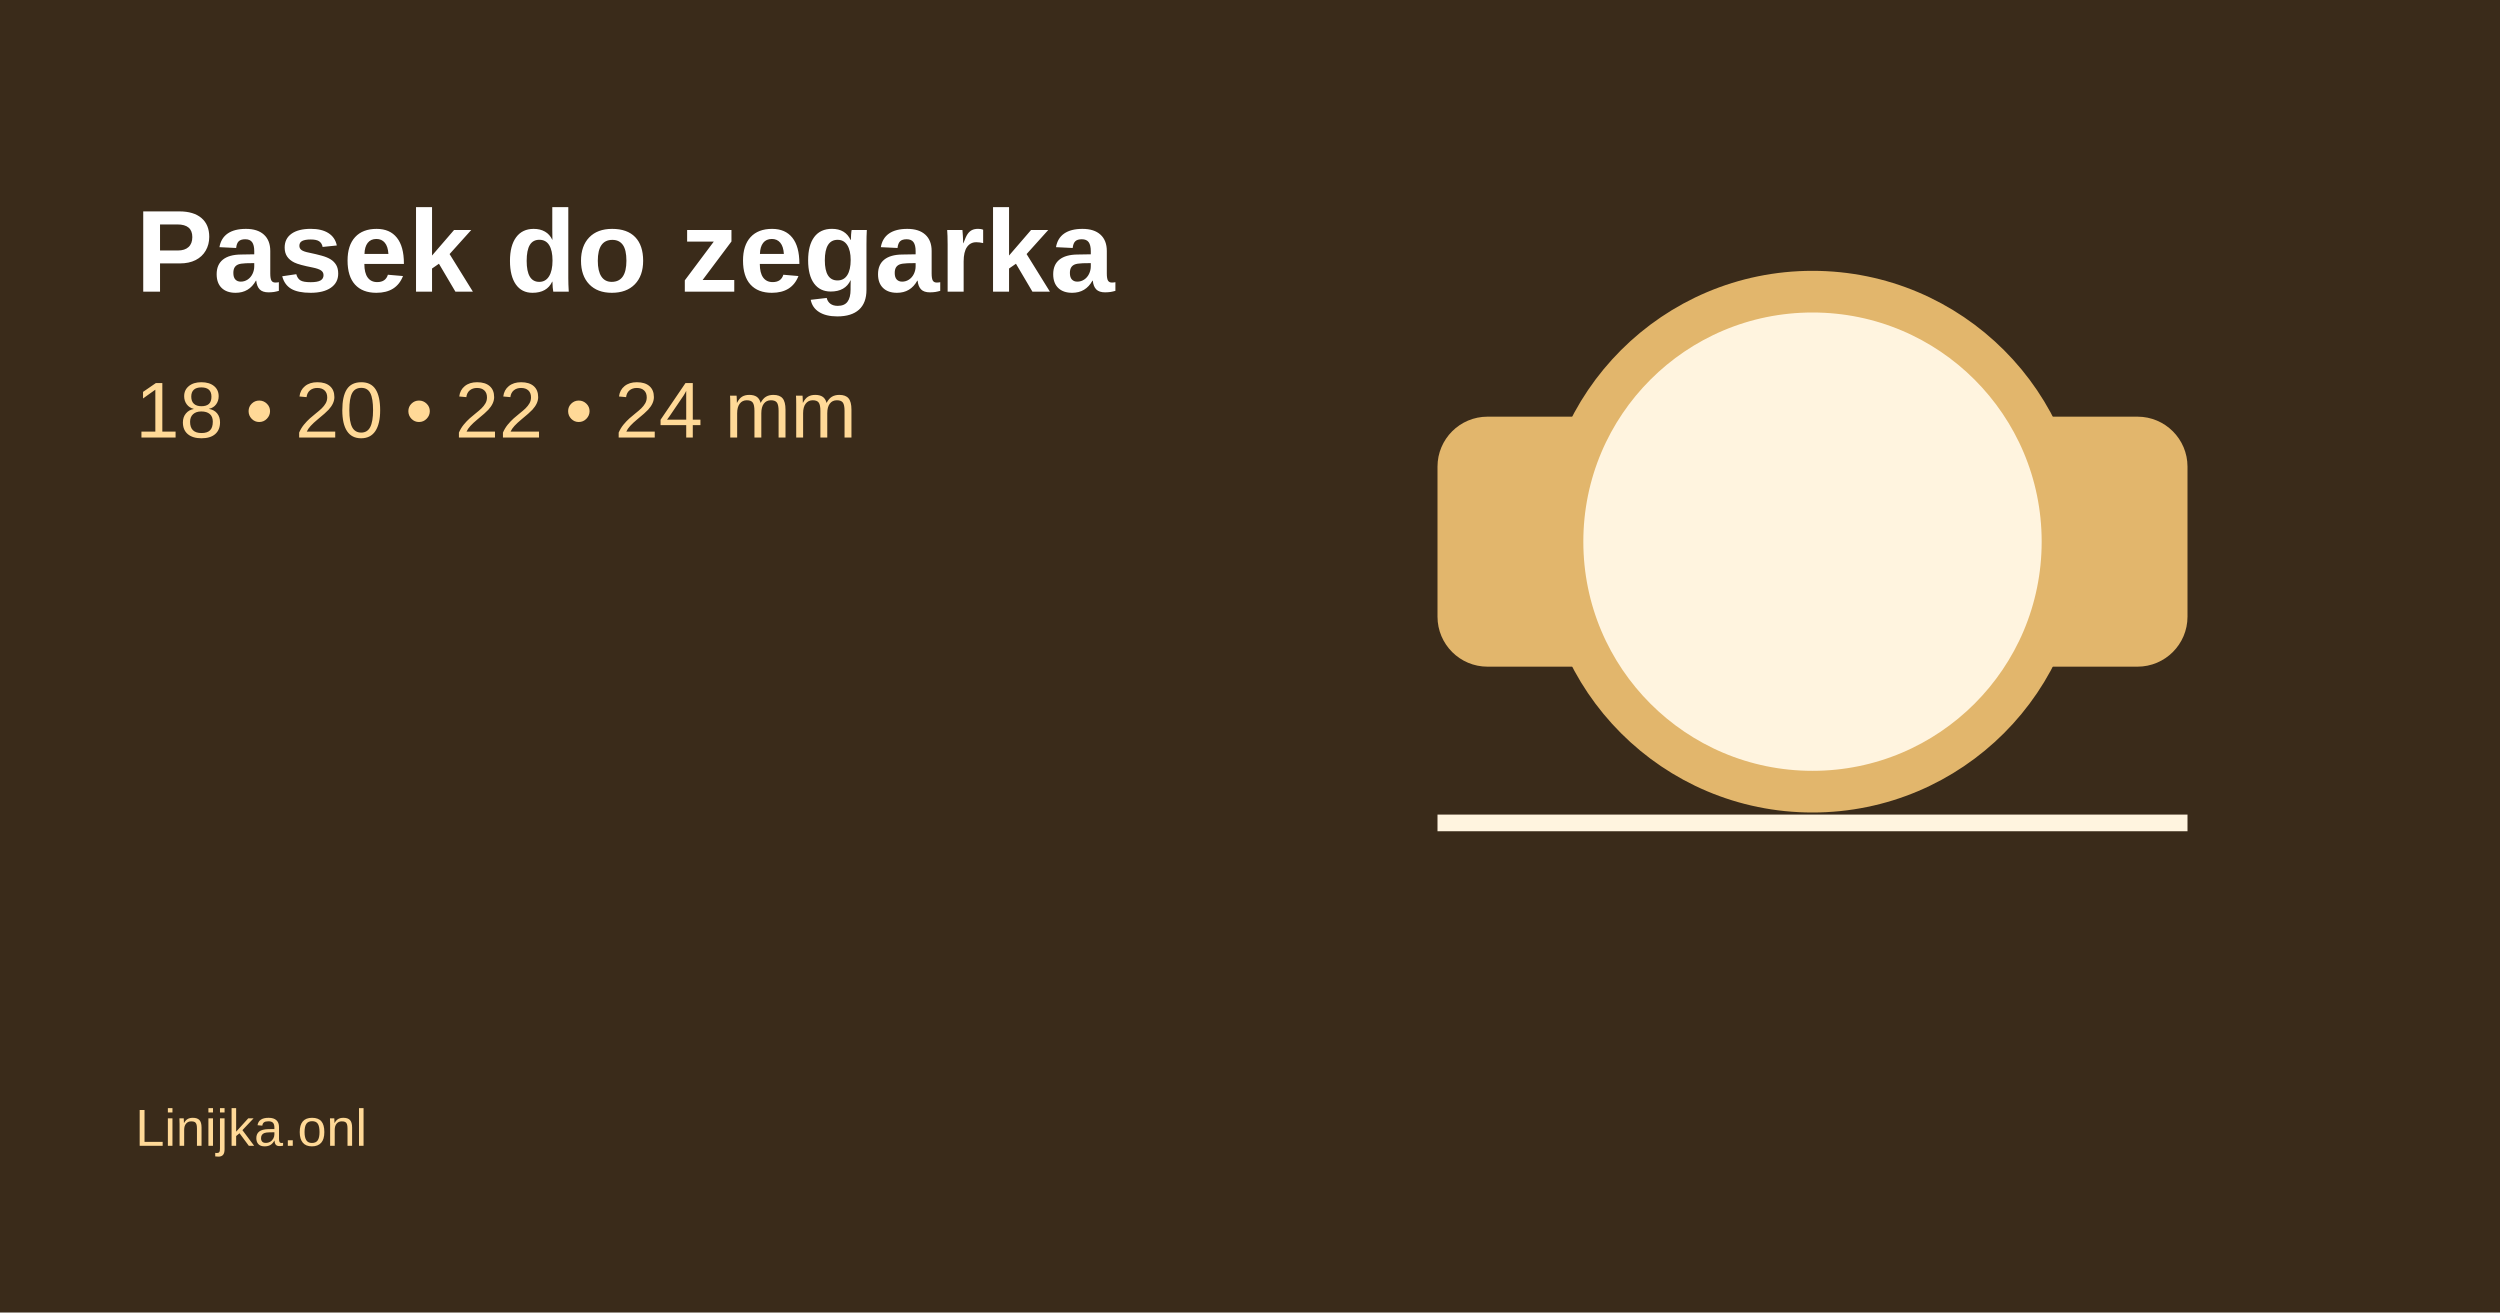
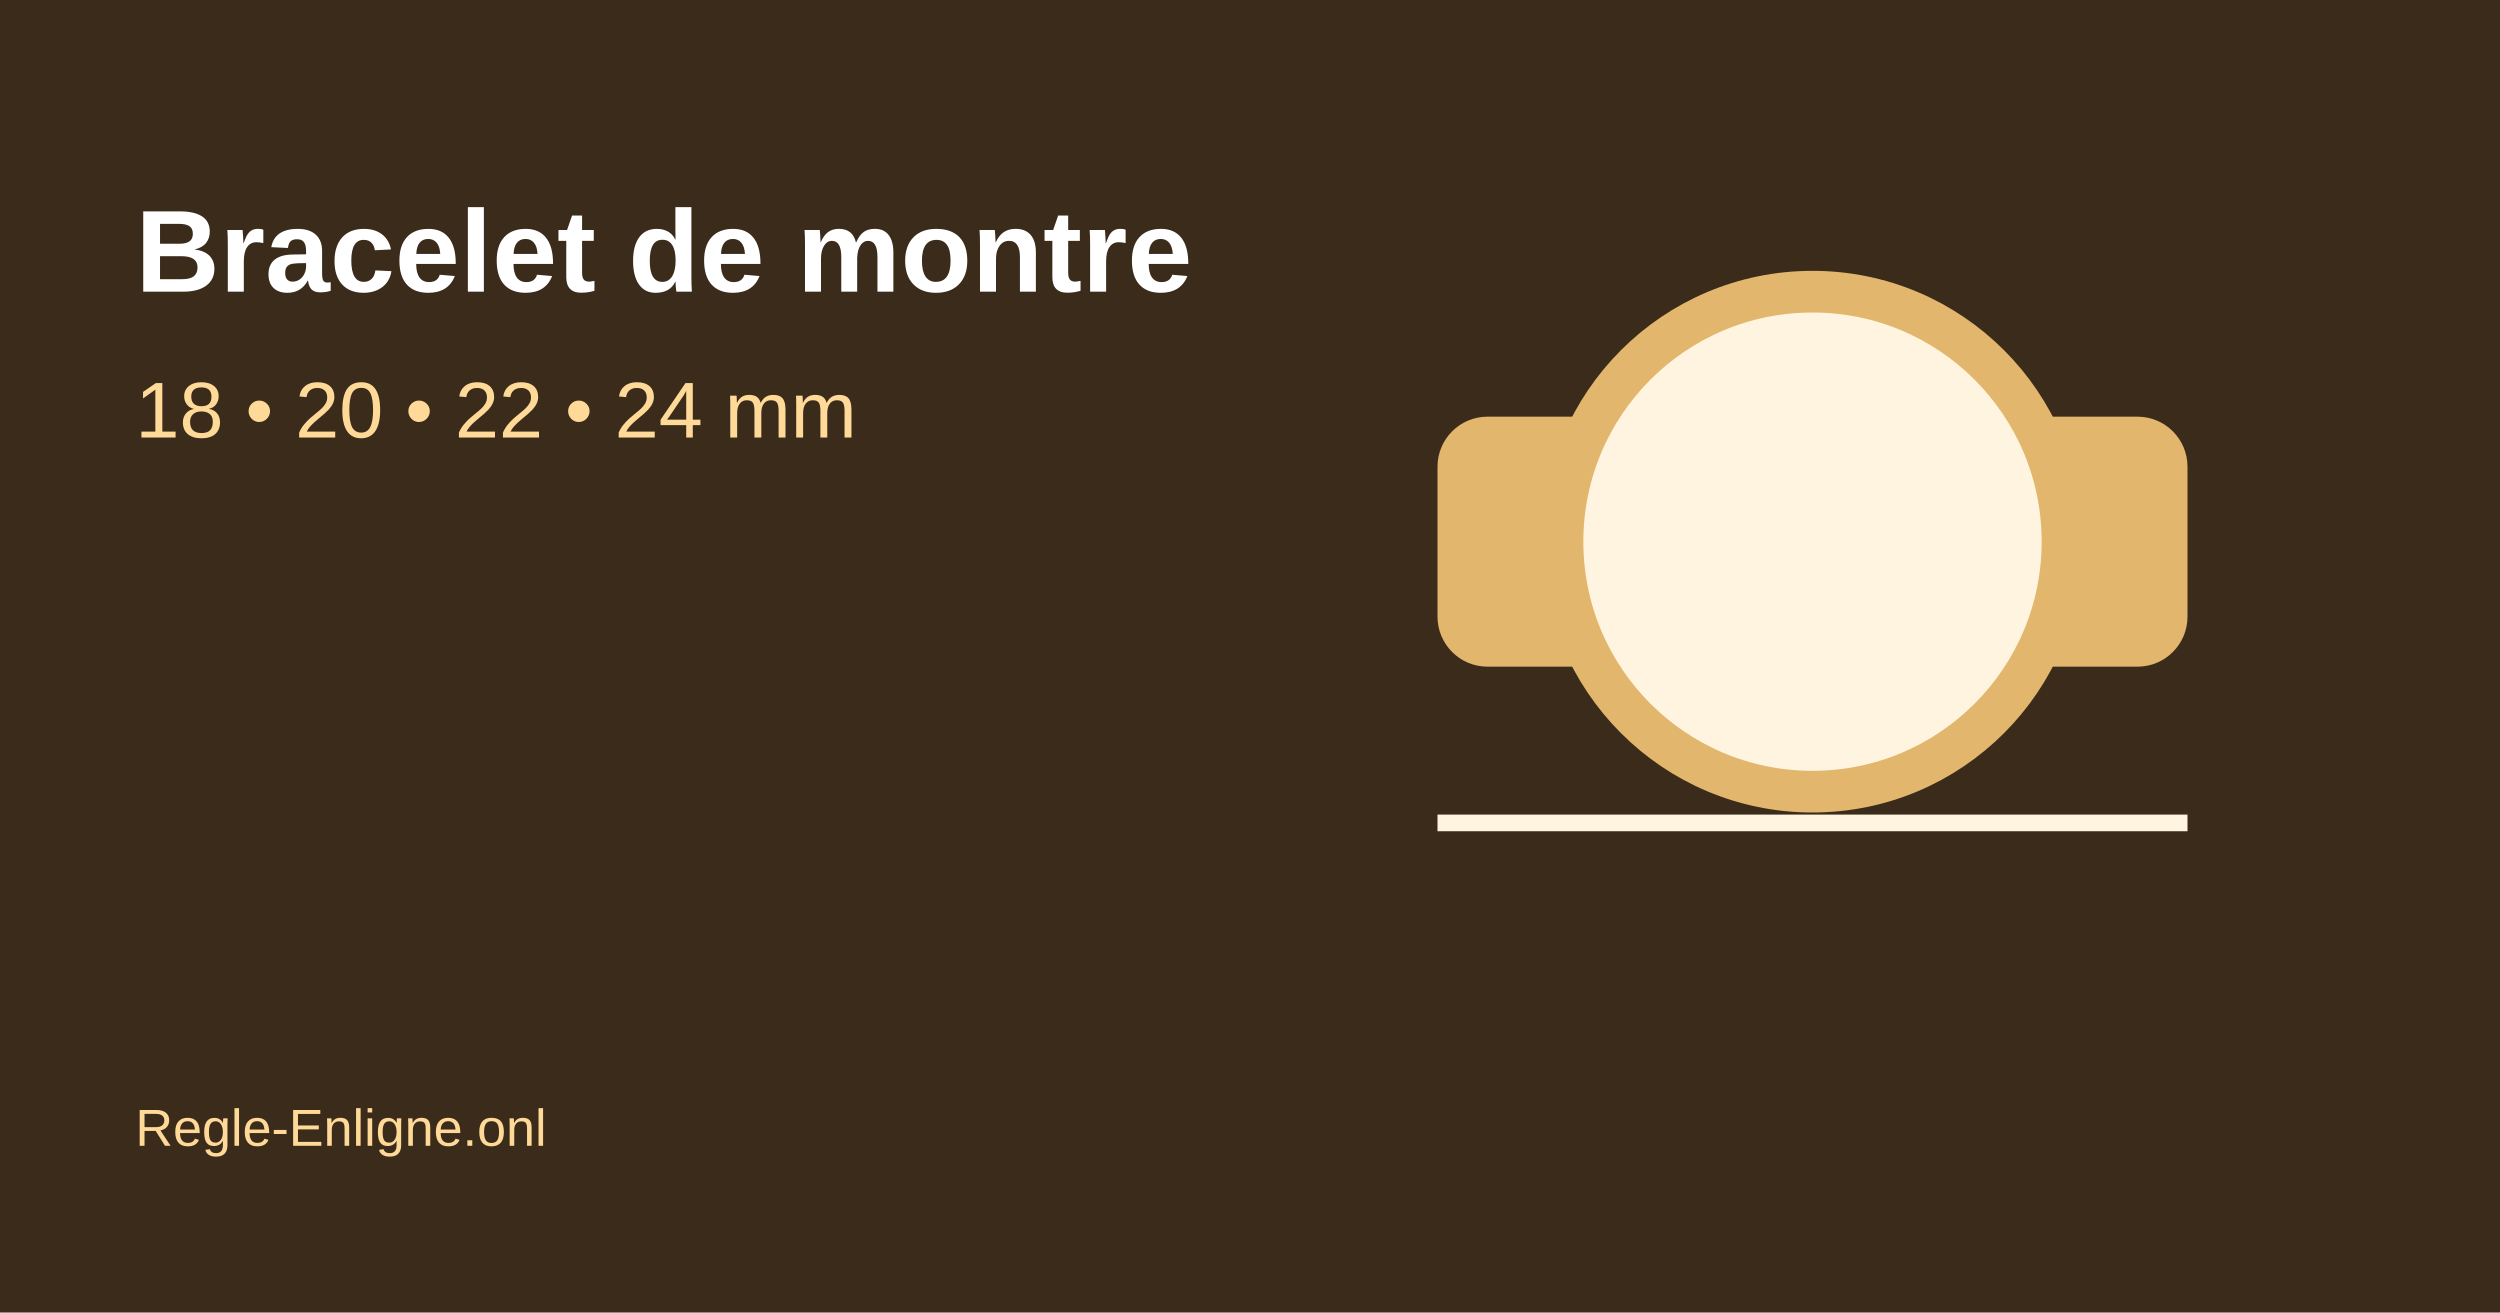
<svg xmlns="http://www.w3.org/2000/svg" viewBox="0 0 1200 630">
  <rect width="1200" height="630" fill="#3a2b1a" />
  <rect x="690" y="200" width="360" height="120" rx="24" fill="#e2b66c" />
  <circle cx="870" cy="260" r="120" fill="#fff4df" stroke="#e2b66c" stroke-width="20" />
  <path d="M690 395h360" stroke="#fff4df" stroke-width="8" />
  <g fill="#fff" font-family="Arial">
-     <text x="65" y="140" font-size="56" font-weight="700">Pasek do zegarka</text>
+     <text x="65" y="140" font-size="56" font-weight="700">Bracelet de montre</text>
    <text x="65" y="210" font-size="38" fill="#ffd997">18 • 20 • 22 • 24 mm</text>
-     <text x="65" y="550" font-size="25" fill="#ffd997">Linijka.onl</text>
+     <text x="65" y="550" font-size="25" fill="#ffd997">Regle-Enligne.onl</text>
  </g>
</svg>
